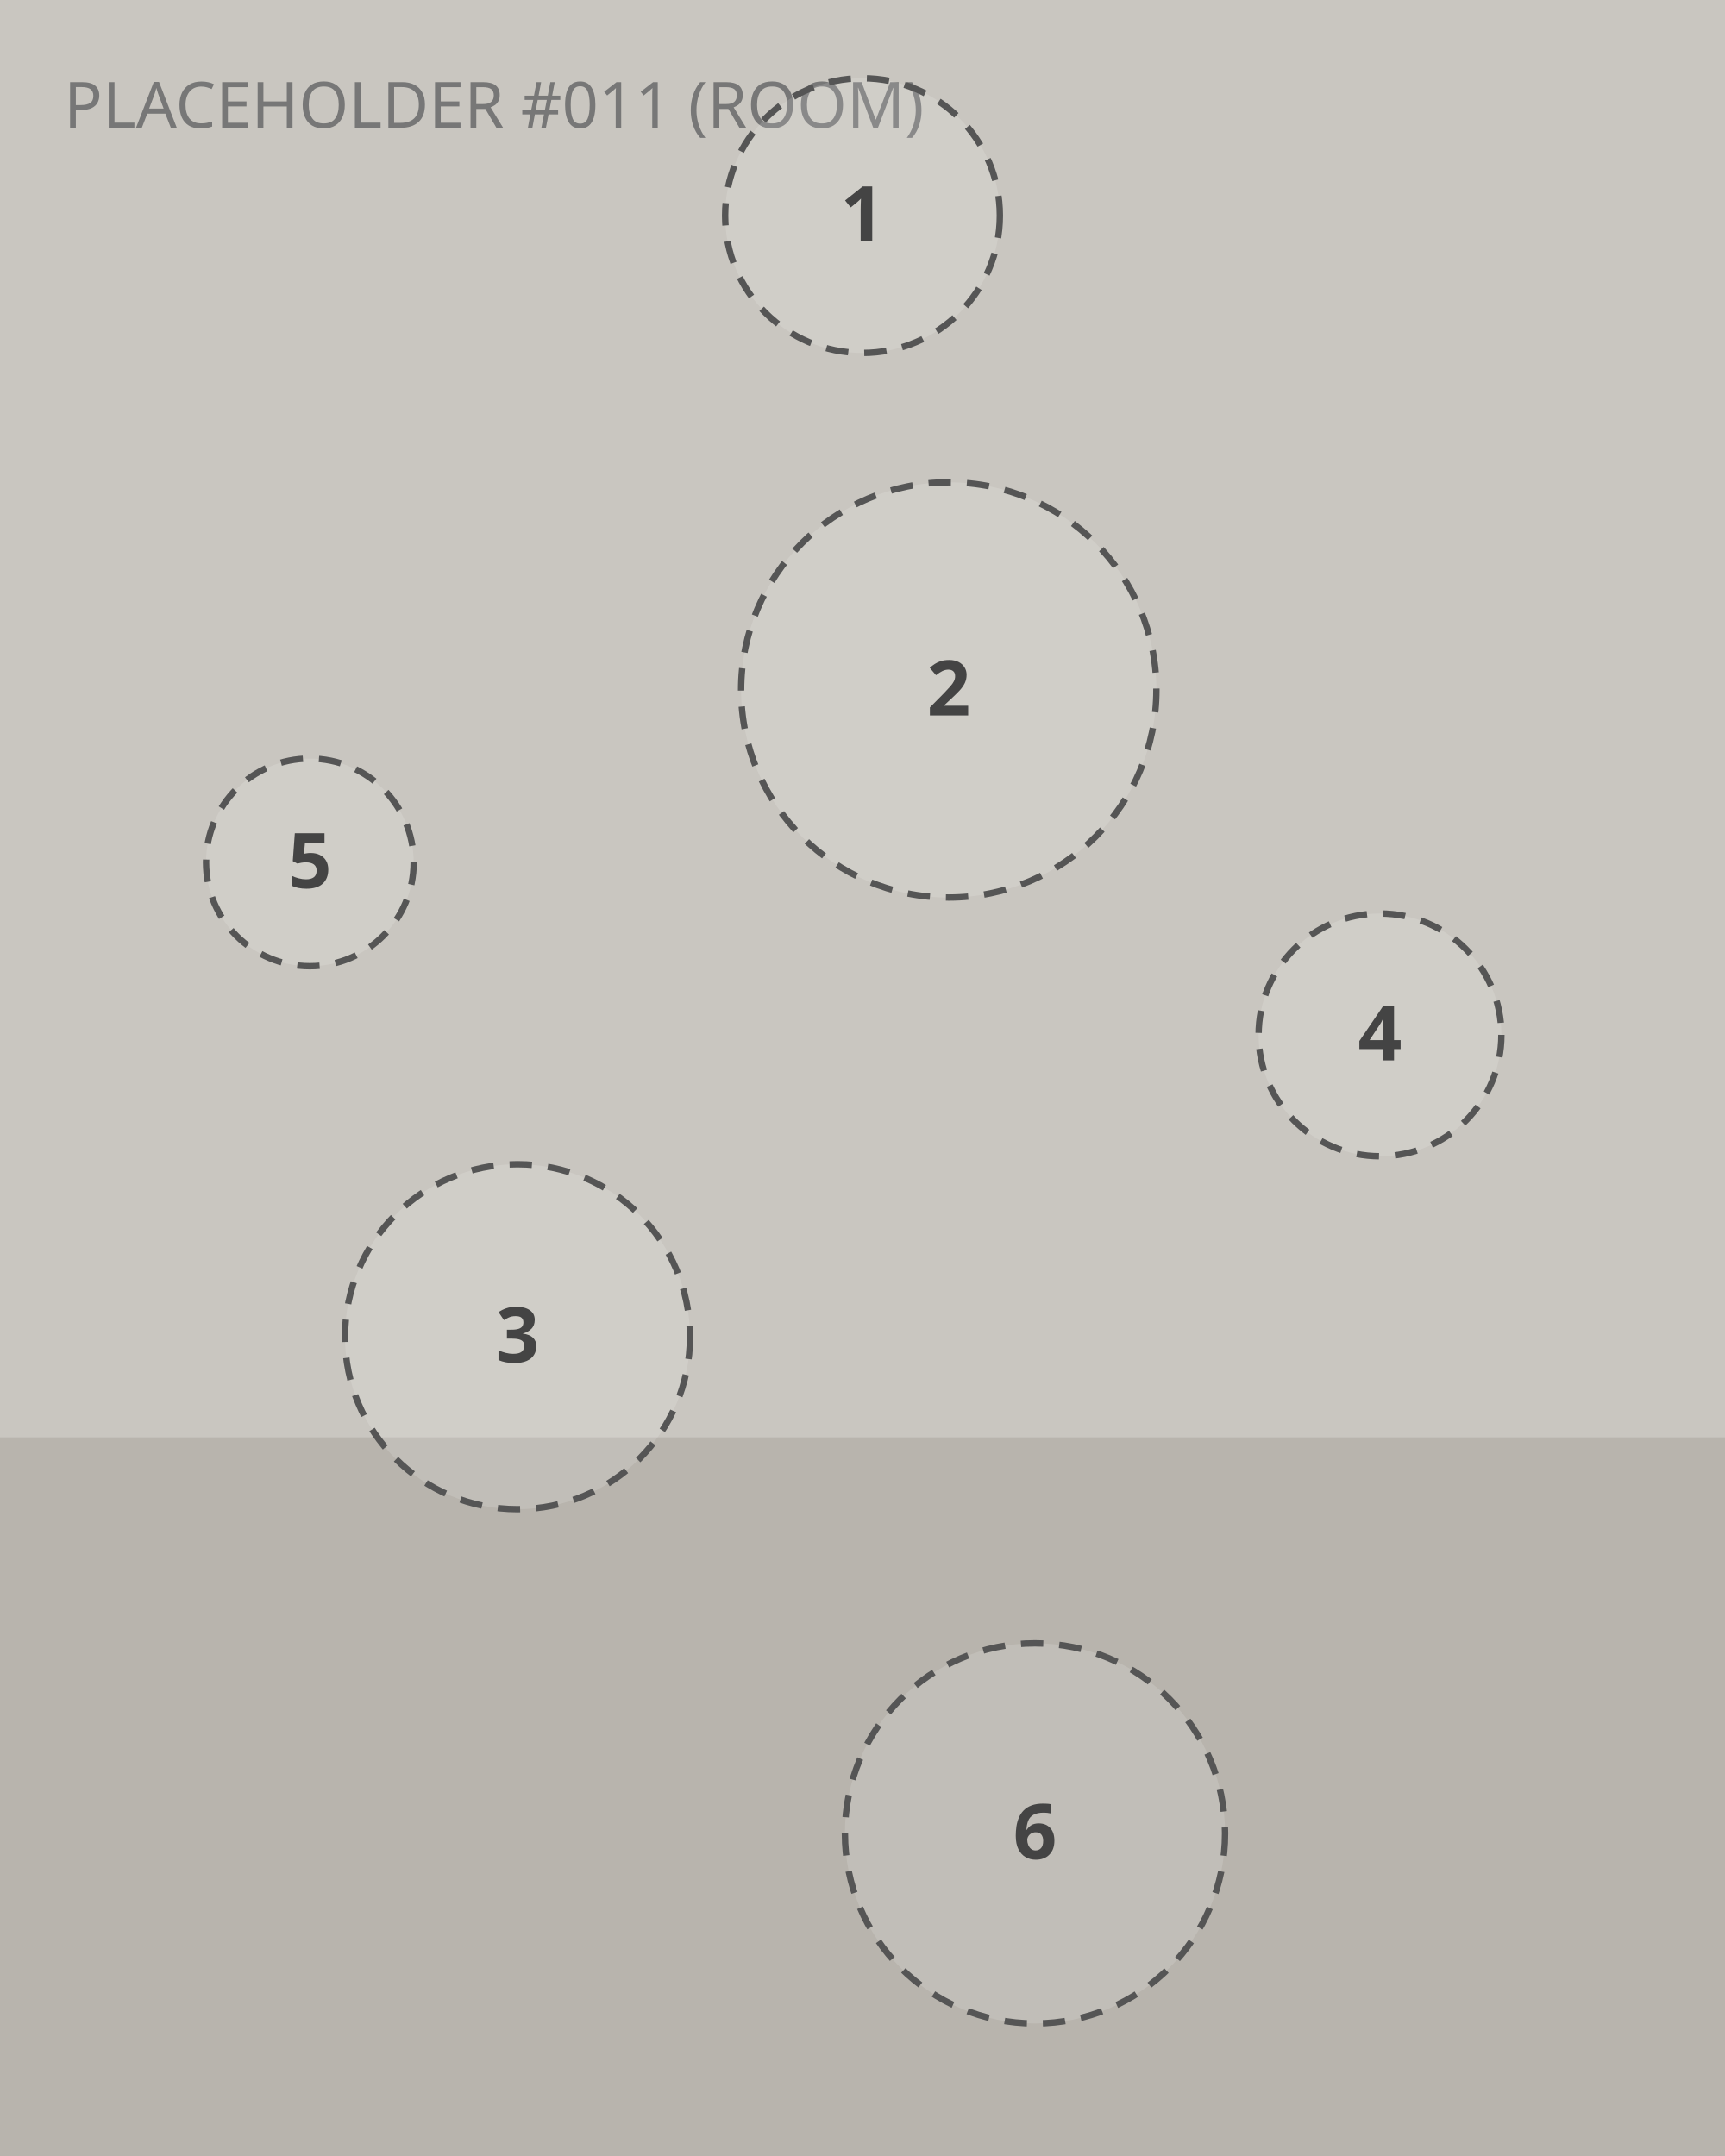
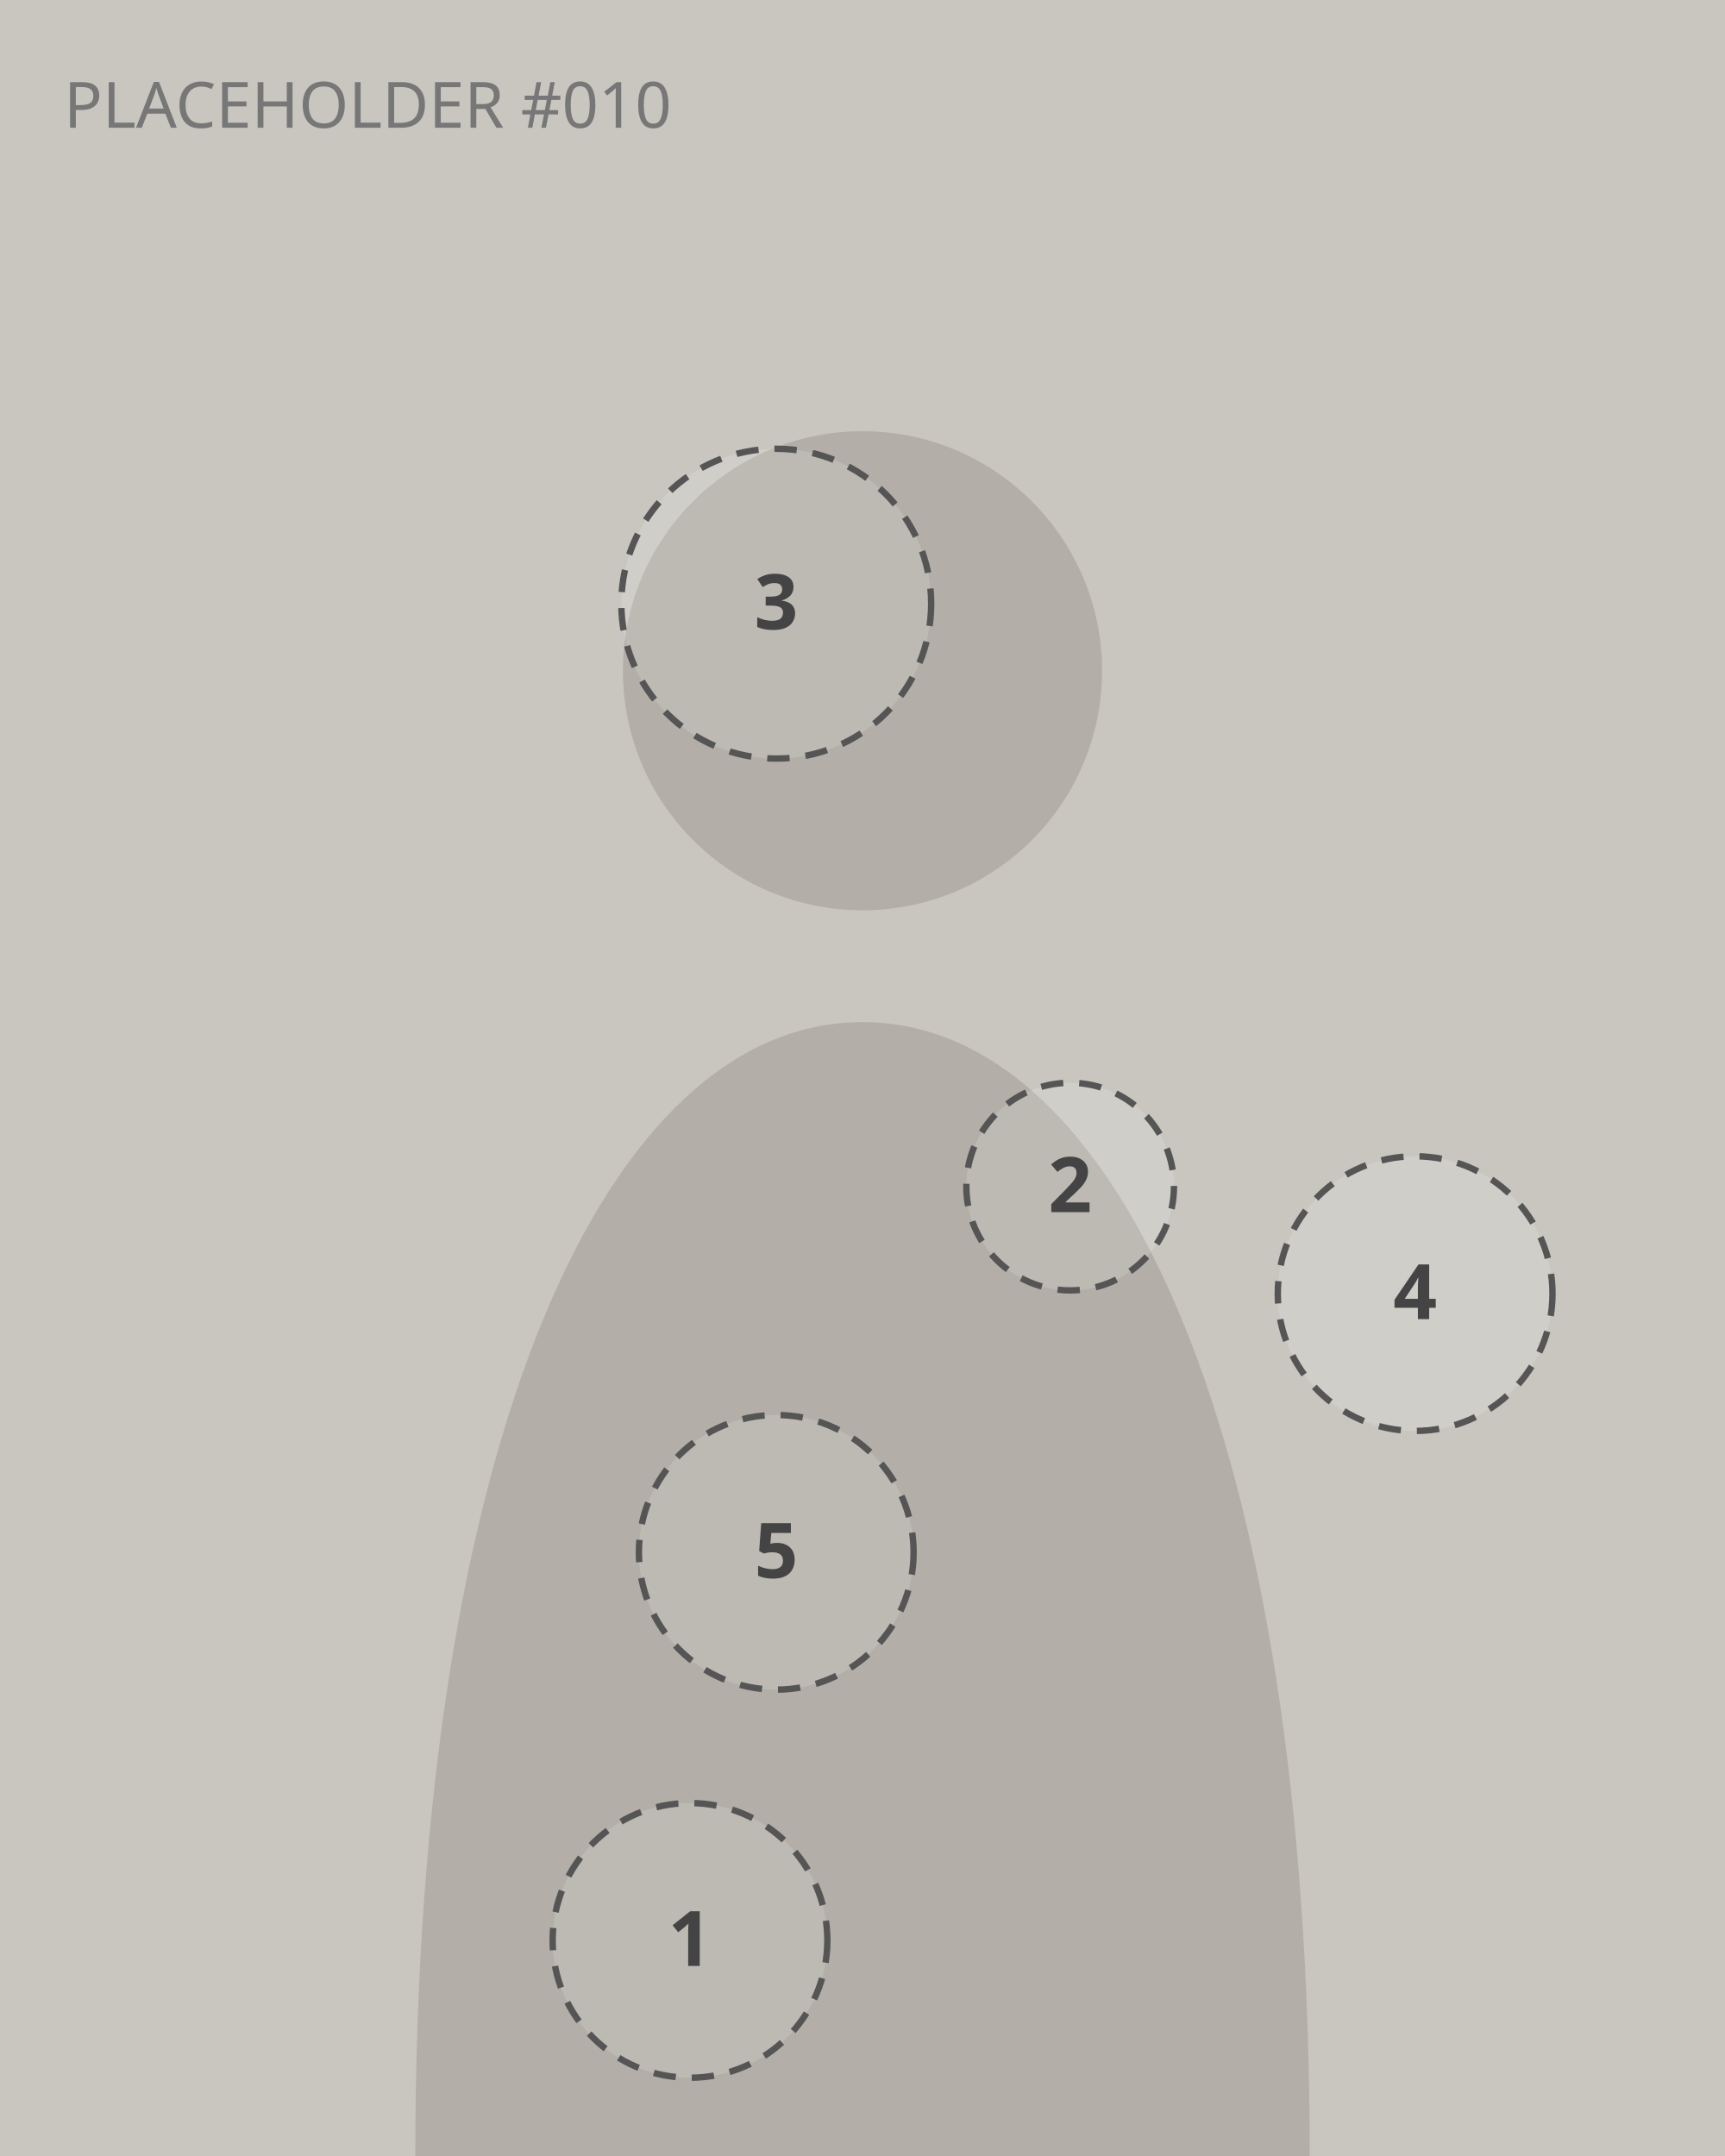
<svg xmlns="http://www.w3.org/2000/svg" viewBox="0 0 1080 1350" width="1080" height="1350">
  <rect width="1080" height="1350" fill="#c9c6c0" />
-   <rect x="0" y="900" width="1080" height="450" fill="#b8b4ad" />
-   <text x="40" y="80" font-size="40" fill="#777" font-family="sans-serif">PLACEHOLDER #011 (ROOM)</text>
-   <circle cx="540" cy="135" r="86" fill="#ffffff22" stroke="#555" stroke-width="4" stroke-dasharray="14 10" />
-   <text x="540" y="151" font-size="48" text-anchor="middle" fill="#444" font-family="sans-serif" font-weight="700">1</text>
-   <circle cx="594" cy="432" r="130" fill="#ffffff22" stroke="#555" stroke-width="4" stroke-dasharray="14 10" />
-   <text x="594" y="448" font-size="48" text-anchor="middle" fill="#444" font-family="sans-serif" font-weight="700">2</text>
-   <circle cx="324" cy="837" r="108" fill="#ffffff22" stroke="#555" stroke-width="4" stroke-dasharray="14 10" />
-   <text x="324" y="853" font-size="48" text-anchor="middle" fill="#444" font-family="sans-serif" font-weight="700">3</text>
-   <circle cx="864" cy="648" r="76" fill="#ffffff22" stroke="#555" stroke-width="4" stroke-dasharray="14 10" />
-   <text x="864" y="664" font-size="48" text-anchor="middle" fill="#444" font-family="sans-serif" font-weight="700">4</text>
-   <circle cx="194" cy="540" r="65" fill="#ffffff22" stroke="#555" stroke-width="4" stroke-dasharray="14 10" />
-   <text x="194" y="556" font-size="48" text-anchor="middle" fill="#444" font-family="sans-serif" font-weight="700">5</text>
-   <circle cx="648" cy="1148" r="119" fill="#ffffff22" stroke="#555" stroke-width="4" stroke-dasharray="14 10" />
-   <text x="648" y="1164" font-size="48" text-anchor="middle" fill="#444" font-family="sans-serif" font-weight="700">6</text>
+   <circle cx="540" cy="420" r="150" fill="#b3afa8" />
+   <path d="M260 1350 C260 900 380 640 540 640 C700 640 820 900 820 1350 Z" fill="#b3afa8" />
+   <text x="40" y="80" font-size="40" fill="#777" font-family="sans-serif">PLACEHOLDER #010</text>
+   <circle cx="432" cy="1215" r="86" fill="#ffffff22" stroke="#555" stroke-width="4" stroke-dasharray="14 10" />
+   <text x="432" y="1231" font-size="48" text-anchor="middle" fill="#444" font-family="sans-serif" font-weight="700">1</text>
+   <circle cx="670" cy="743" r="65" fill="#ffffff22" stroke="#555" stroke-width="4" stroke-dasharray="14 10" />
+   <text x="670" y="759" font-size="48" text-anchor="middle" fill="#444" font-family="sans-serif" font-weight="700">2</text>
+   <circle cx="486" cy="378" r="97" fill="#ffffff22" stroke="#555" stroke-width="4" stroke-dasharray="14 10" />
+   <text x="486" y="394" font-size="48" text-anchor="middle" fill="#444" font-family="sans-serif" font-weight="700">3</text>
+   <circle cx="886" cy="810" r="86" fill="#ffffff22" stroke="#555" stroke-width="4" stroke-dasharray="14 10" />
+   <text x="886" y="826" font-size="48" text-anchor="middle" fill="#444" font-family="sans-serif" font-weight="700">4</text>
+   <circle cx="486" cy="972" r="86" fill="#ffffff22" stroke="#555" stroke-width="4" stroke-dasharray="14 10" />
+   <text x="486" y="988" font-size="48" text-anchor="middle" fill="#444" font-family="sans-serif" font-weight="700">5</text>
</svg>
